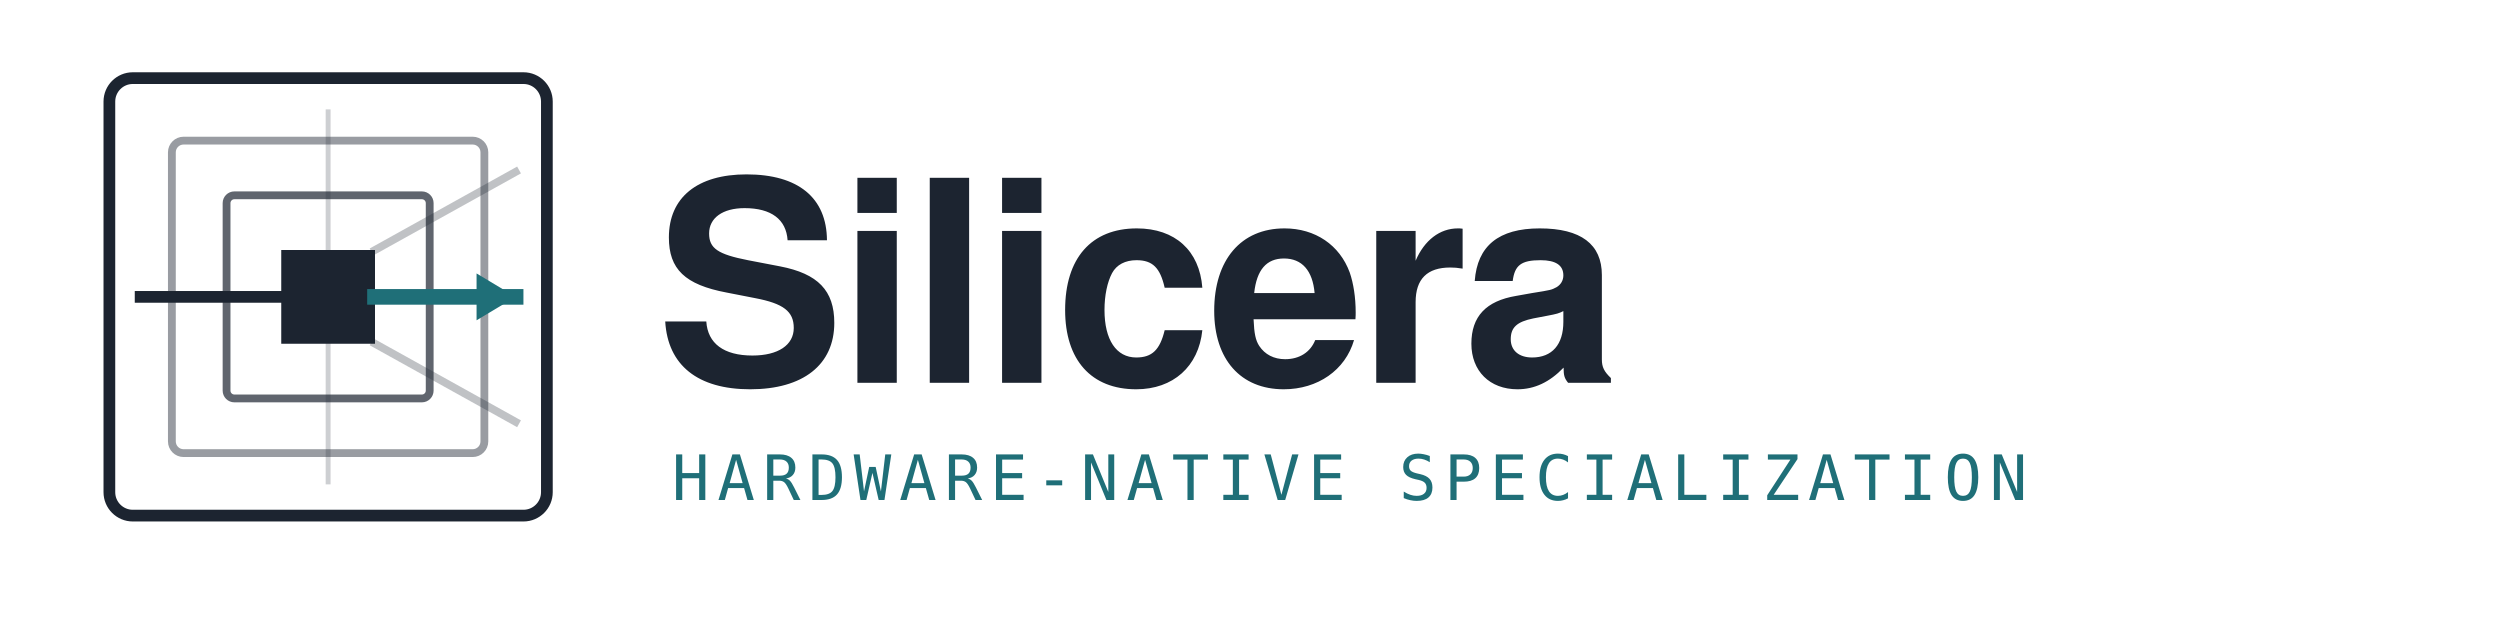
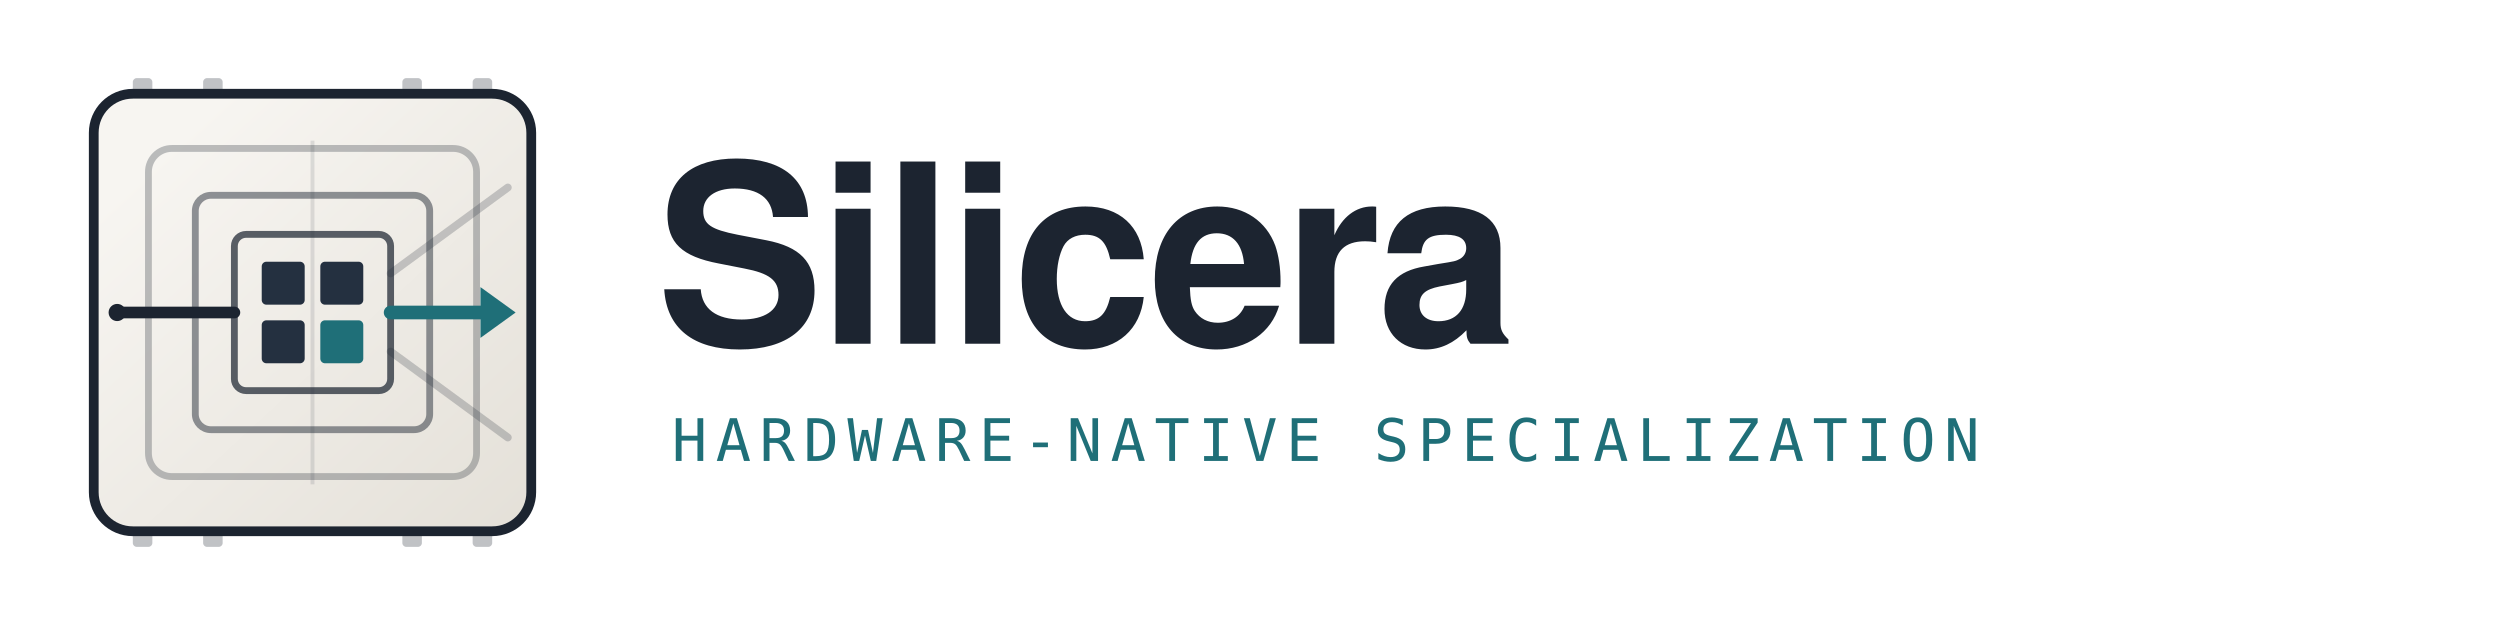
<svg xmlns="http://www.w3.org/2000/svg" viewBox="0 0 640 160" role="img" aria-label="Silicera">
-   <g transform="translate(24,16)">
-     <rect x="4" y="4" width="112" height="112" rx="6" fill="none" stroke="#1c2430" stroke-width="3" />
-     <line x1="60" y1="12" x2="60" y2="108" stroke="#1c2430" stroke-width="1.25" opacity="0.22" />
-     <rect x="20" y="20" width="80" height="80" rx="3" fill="none" stroke="#1c2430" stroke-width="2" opacity="0.45" />
-     <rect x="34" y="34" width="52" height="52" rx="2" fill="none" stroke="#1c2430" stroke-width="2" opacity="0.7" />
-     <rect x="48" y="48" width="24" height="24" fill="#1c2430" />
-     <path d="M12 60 L48 60" fill="none" stroke="#1c2430" stroke-width="3" stroke-linecap="square" />
-     <path d="M72 48 L108 28" fill="none" stroke="#1c2430" stroke-width="2" opacity="0.28" stroke-linecap="square" />
-     <path d="M72 72 L108 92" fill="none" stroke="#1c2430" stroke-width="2" opacity="0.28" stroke-linecap="square" />
-     <path d="M72 60 L108 60" fill="none" stroke="#1f6f78" stroke-width="4" stroke-linecap="square" />
-     <polygon points="108,60 98,54 98,66" fill="#1f6f78" />
+   <defs>
+     <linearGradient id="b-die" x1="28" y1="20" x2="120" y2="120" gradientUnits="userSpaceOnUse">
+       <stop offset="0%" stop-color="#f7f5f1" />
+       <stop offset="100%" stop-color="#e4e0d8" />
+     </linearGradient>
+     <linearGradient id="b-core" x1="72" y1="64" x2="96" y2="88" gradientUnits="userSpaceOnUse">
+       <stop offset="0%" stop-color="#243040" />
+       <stop offset="100%" stop-color="#141a22" />
+     </linearGradient>
+   </defs>
+   <g transform="translate(16,16)">
+     <rect x="8" y="8" width="112" height="112" rx="10" fill="url(#b-die)" stroke="#1c2430" stroke-width="2.5" />
+     <g fill="#1c2430" opacity="0.28">
+       <rect x="18" y="4" width="5" height="5" rx="1" />
+       <rect x="36" y="4" width="5" height="5" rx="1" />
+       <rect x="87" y="4" width="5" height="5" rx="1" />
+       <rect x="105" y="4" width="5" height="5" rx="1" />
+       <rect x="18" y="119" width="5" height="5" rx="1" />
+       <rect x="36" y="119" width="5" height="5" rx="1" />
+       <rect x="87" y="119" width="5" height="5" rx="1" />
+       <rect x="105" y="119" width="5" height="5" rx="1" />
+     </g>
+     <line x1="64" y1="20" x2="64" y2="108" stroke="#1c2430" stroke-width="1" opacity="0.12" />
+     <rect x="22" y="22" width="84" height="84" rx="6" fill="none" stroke="#1c2430" stroke-width="1.75" opacity="0.28" />
+     <rect x="34" y="34" width="60" height="60" rx="4" fill="none" stroke="#1c2430" stroke-width="1.75" opacity="0.48" />
+     <rect x="44" y="44" width="40" height="40" rx="3" fill="none" stroke="#1c2430" stroke-width="1.75" opacity="0.72" />
+     <rect x="51" y="51" width="11" height="11" rx="1.2" fill="url(#b-core)" />
+     <rect x="66" y="51" width="11" height="11" rx="1.2" fill="url(#b-core)" />
+     <rect x="51" y="66" width="11" height="11" rx="1.2" fill="url(#b-core)" />
+     <rect x="66" y="66" width="11" height="11" rx="1.2" fill="#1f6f78" />
+     <path d="M14 64 H44" fill="none" stroke="#1c2430" stroke-width="3" stroke-linecap="round" />
+     <circle cx="14" cy="64" r="2.2" fill="#1c2430" />
+     <path d="M84 54 L114 32" fill="none" stroke="#1c2430" stroke-width="2" opacity="0.22" stroke-linecap="round" />
+     <path d="M84 74 L114 96" fill="none" stroke="#1c2430" stroke-width="2" opacity="0.22" stroke-linecap="round" />
+     <path d="M84 64 H110" fill="none" stroke="#1f6f78" stroke-width="3.5" stroke-linecap="round" />
+     <path d="M107 57.5 L116 64 L107 70.5 Z" fill="#1f6f78" />
  </g>
-   <text x="168" y="98" font-family="IBM Plex Sans, Segoe UI, Helvetica, Arial, sans-serif" font-size="72" font-weight="600" fill="#1c2430" letter-spacing="-1.5">Silicera</text>
-   <text x="172" y="128" font-family="IBM Plex Mono, Consolas, monospace" font-size="16" font-weight="500" fill="#1f6f78" letter-spacing="2">HARDWARE-NATIVE SPECIALIZATION</text>
+   <text x="168" y="88" font-family="IBM Plex Sans, Segoe UI, Helvetica, Arial, sans-serif" font-size="64" font-weight="600" fill="#1c2430" letter-spacing="-1.2">Silicera</text>
+   <text x="172" y="118" font-family="IBM Plex Mono, Consolas, monospace" font-size="15" font-weight="500" fill="#1f6f78" letter-spacing="2.2">HARDWARE-NATIVE SPECIALIZATION</text>
</svg>
